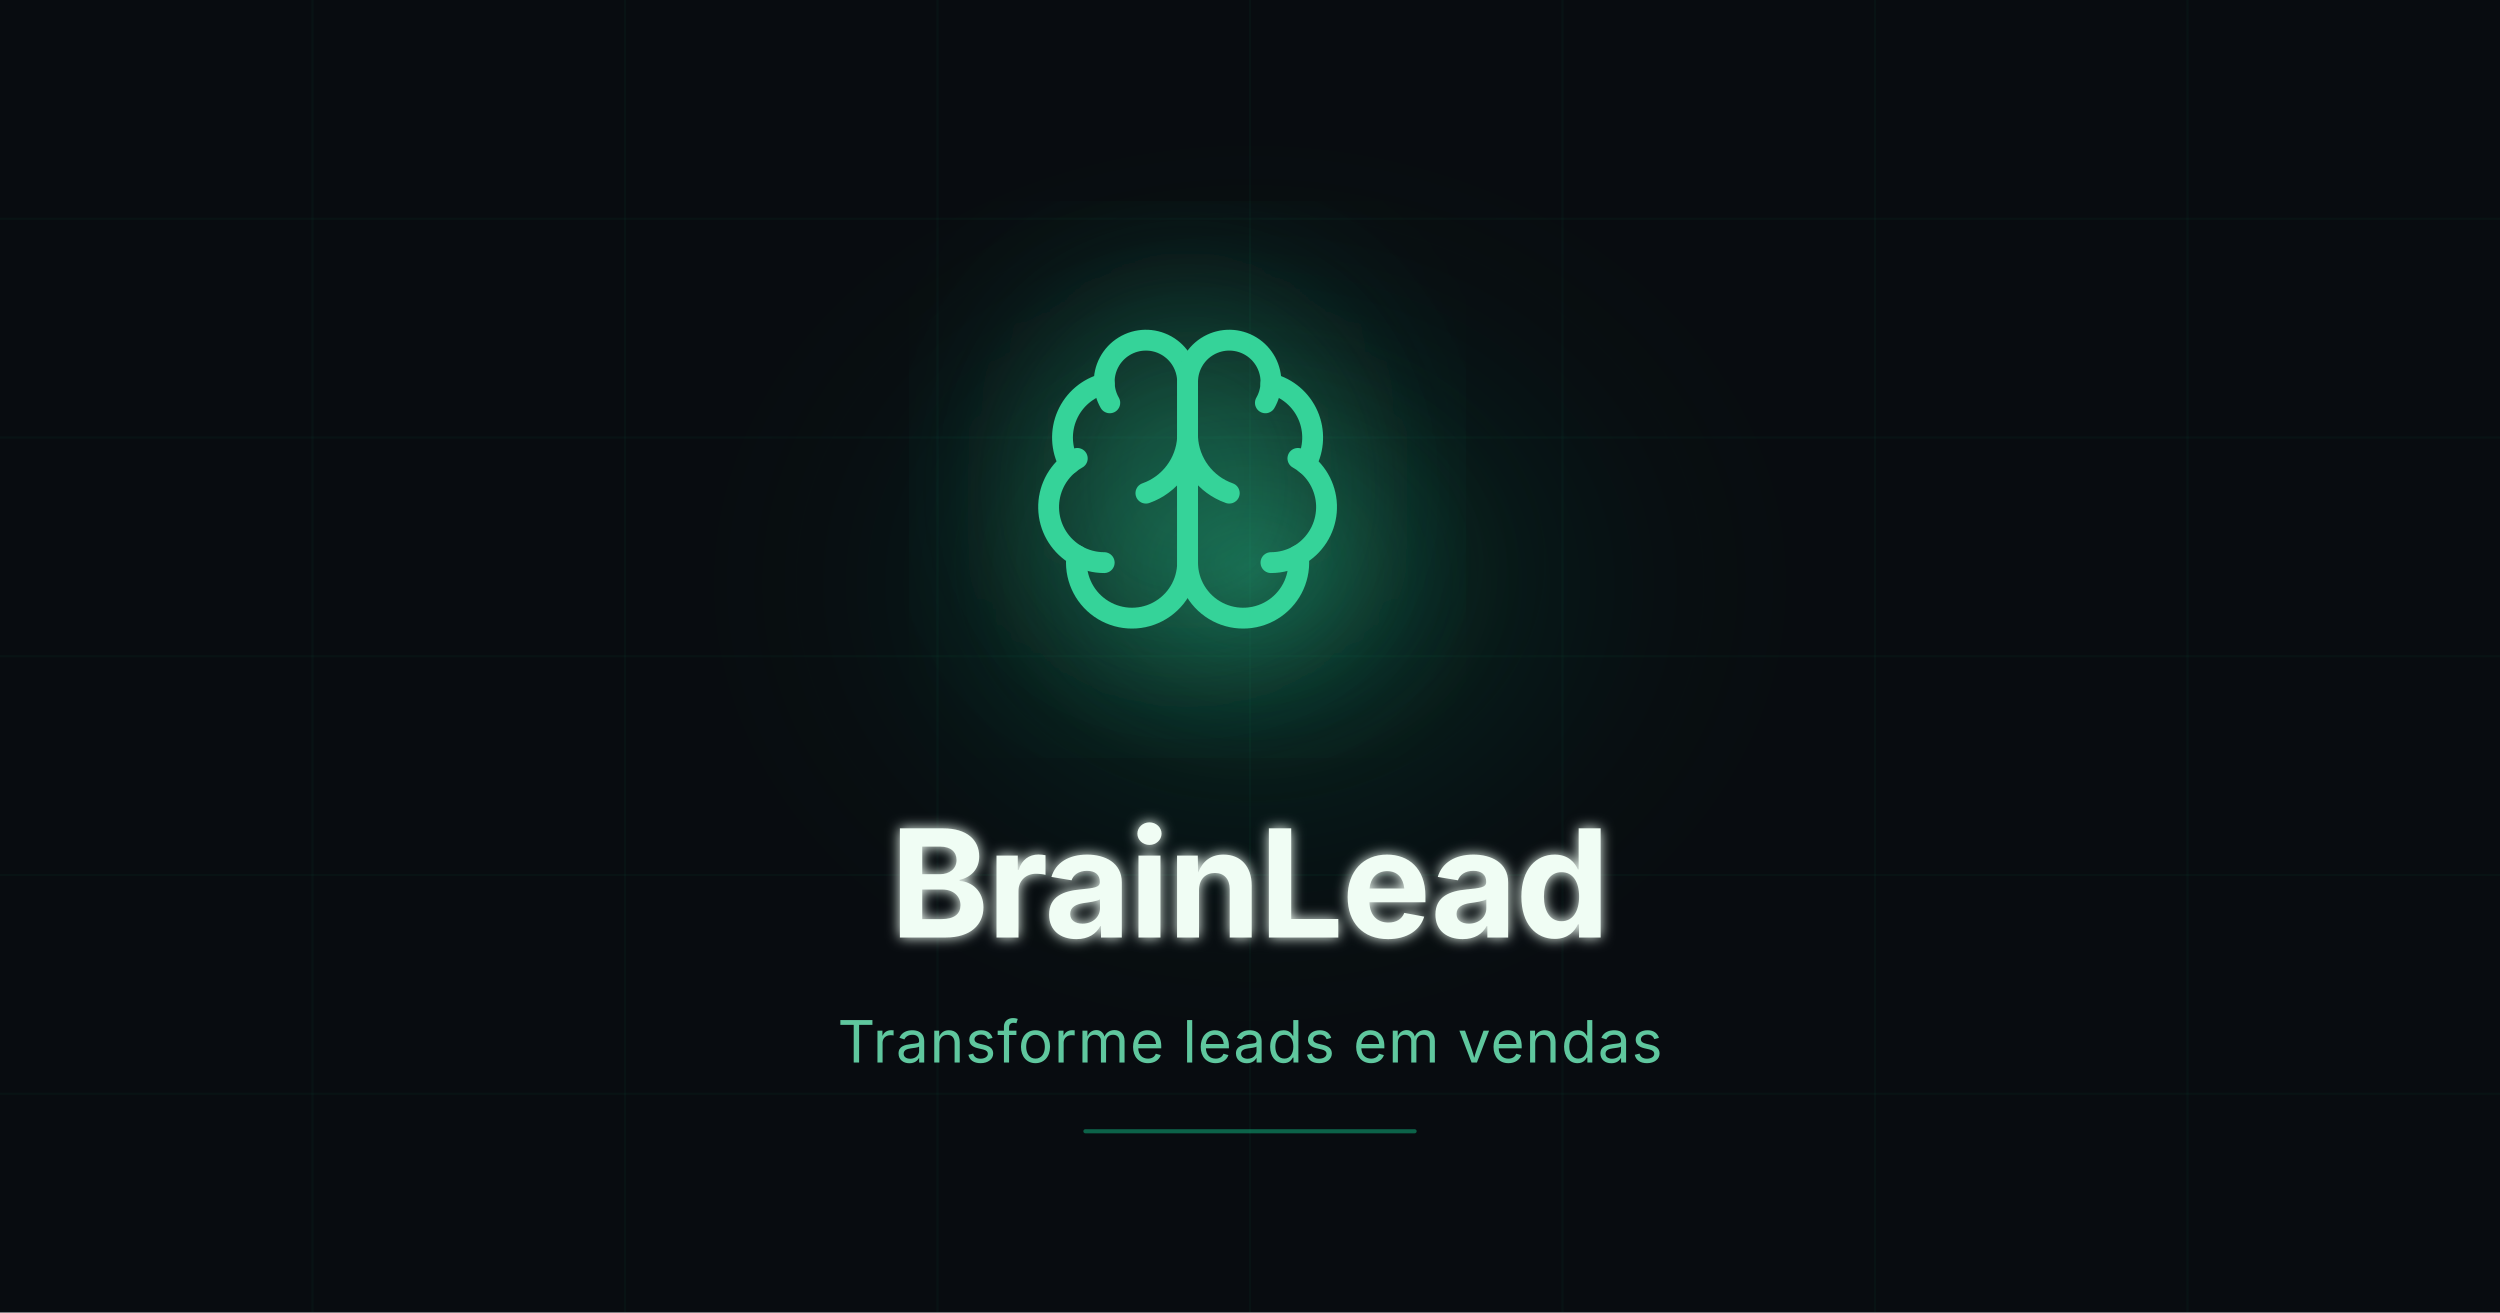
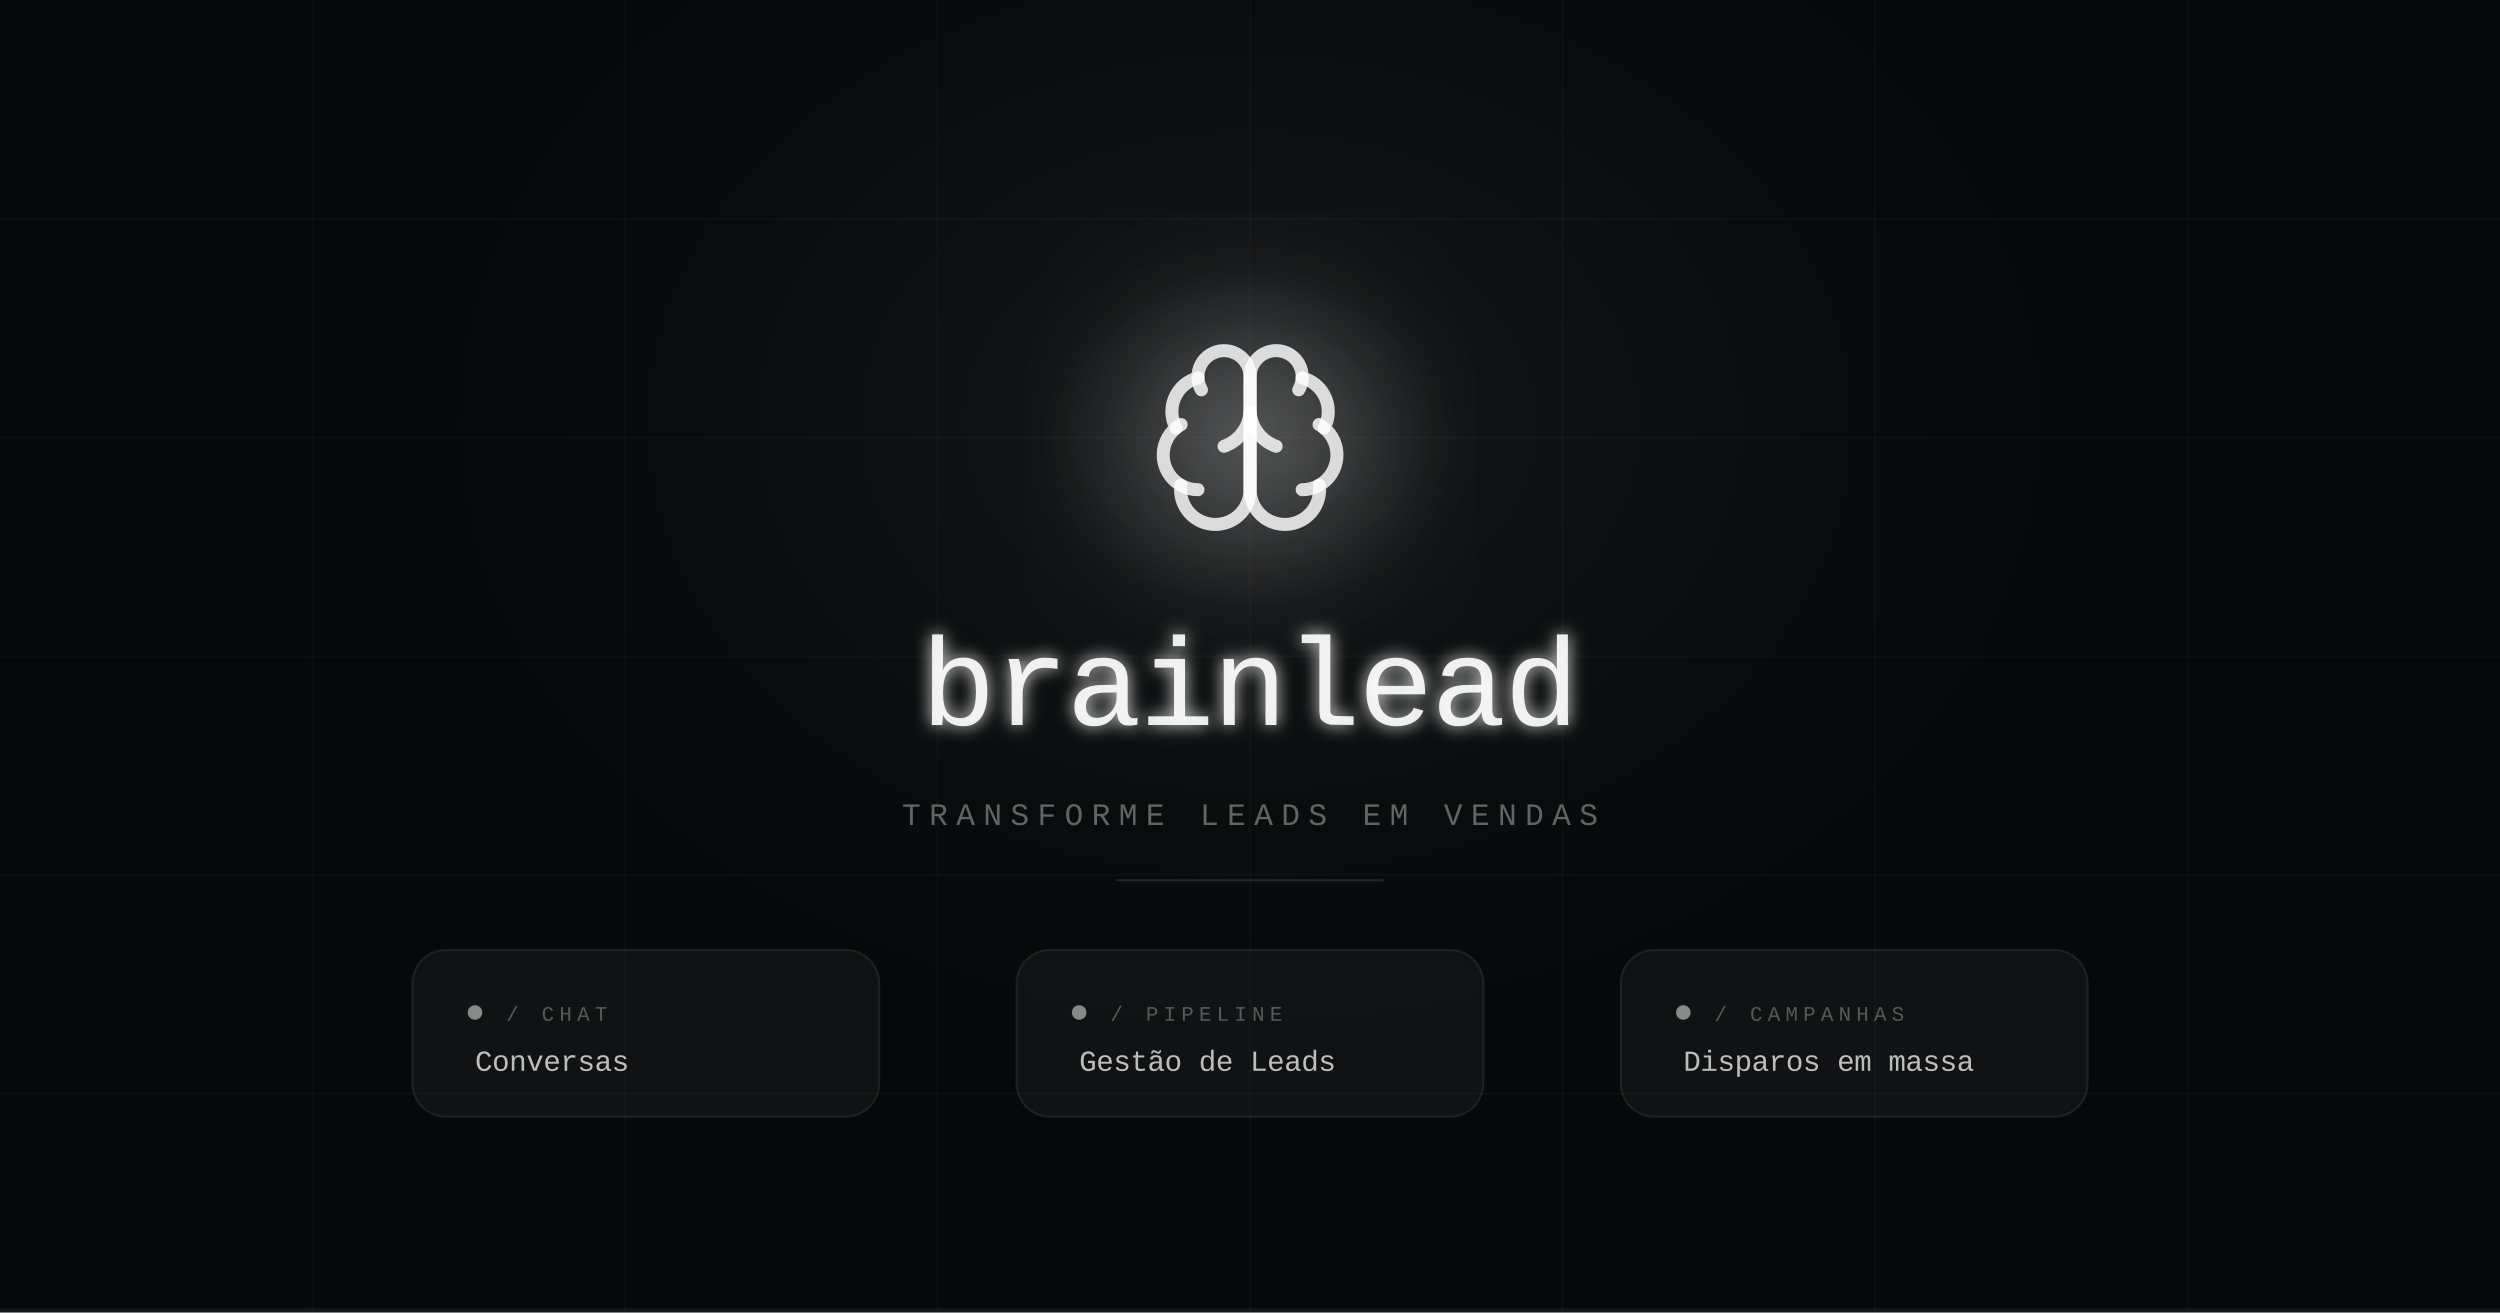
<svg xmlns="http://www.w3.org/2000/svg" width="1200" height="630" viewBox="0 0 1200 630">
  <defs>
-     <radialGradient id="glow-center" cx="50%" cy="50%" r="45%">
-       <stop offset="0%" stop-color="#10b981" stop-opacity="0.25" />
-       <stop offset="40%" stop-color="#059669" stop-opacity="0.10" />
+     <radialGradient id="bg-glow" cx="50%" cy="42%" r="52%">
+       <stop offset="0%" stop-color="#ffffff" stop-opacity="0.055" />
+       <stop offset="60%" stop-color="#ffffff" stop-opacity="0.012" />
      <stop offset="100%" stop-color="#000000" stop-opacity="0" />
    </radialGradient>
-     <radialGradient id="glow-brain" cx="50%" cy="50%" r="50%">
-       <stop offset="0%" stop-color="#34d399" stop-opacity="0.18" />
-       <stop offset="100%" stop-color="#000000" stop-opacity="0" />
+     <radialGradient id="brain-halo" cx="50%" cy="50%" r="50%">
+       <stop offset="0%" stop-color="#ffffff" stop-opacity="0.10" />
+       <stop offset="100%" stop-color="#ffffff" stop-opacity="0" />
    </radialGradient>
-     <filter id="brain-glow" x="-50%" y="-50%" width="200%" height="200%">
-       <feGaussianBlur stdDeviation="6" result="blur" />
+     <filter id="brain-glow" x="-80%" y="-80%" width="260%" height="260%">
+       <feGaussianBlur stdDeviation="9" result="blur" />
      <feMerge>
        <feMergeNode in="blur" />
        <feMergeNode in="SourceGraphic" />
      </feMerge>
    </filter>
-     <filter id="text-glow" x="-20%" y="-50%" width="140%" height="200%">
-       <feGaussianBlur stdDeviation="3" result="blur" />
+     <filter id="logo-glow" x="-15%" y="-80%" width="130%" height="260%">
+       <feGaussianBlur stdDeviation="4" result="blur" />
      <feMerge>
        <feMergeNode in="blur" />
        <feMergeNode in="SourceGraphic" />
      </feMerge>
    </filter>
+     <filter id="card-shadow" x="-10%" y="-10%" width="120%" height="140%">
+       <feDropShadow dx="0" dy="2" stdDeviation="8" flood-color="#000000" flood-opacity="0.45" />
+     </filter>
  </defs>
-   <rect width="1200" height="630" fill="#080c10" />
-   <g stroke="#10b981" stroke-opacity="0.04" stroke-width="1">
+   <rect width="1200" height="630" fill="#060809" />
+   <g stroke="#ffffff" stroke-opacity="0.022" stroke-width="1">
    <line x1="0" y1="105" x2="1200" y2="105" />
    <line x1="0" y1="210" x2="1200" y2="210" />
    <line x1="0" y1="315" x2="1200" y2="315" />
    <line x1="0" y1="420" x2="1200" y2="420" />
    <line x1="0" y1="525" x2="1200" y2="525" />
    <line x1="150" y1="0" x2="150" y2="630" />
    <line x1="300" y1="0" x2="300" y2="630" />
    <line x1="450" y1="0" x2="450" y2="630" />
    <line x1="600" y1="0" x2="600" y2="630" />
    <line x1="750" y1="0" x2="750" y2="630" />
    <line x1="900" y1="0" x2="900" y2="630" />
    <line x1="1050" y1="0" x2="1050" y2="630" />
  </g>
-   <ellipse cx="600" cy="280" rx="320" ry="260" fill="url(#glow-center)" />
-   <ellipse cx="600" cy="270" rx="160" ry="130" fill="url(#glow-brain)" />
-   <g transform="translate(490, 150) scale(6.67)" filter="url(#brain-glow)" fill="none" stroke="#34d399" stroke-width="1.5" stroke-linecap="round" stroke-linejoin="round">
+   <ellipse cx="600" cy="255" rx="440" ry="330" fill="url(#bg-glow)" />
+   <ellipse cx="600" cy="210" rx="100" ry="82" fill="url(#brain-halo)" />
+   <g transform="translate(550, 160) scale(4.17)" filter="url(#brain-glow)" fill="none" stroke="rgba(255,255,255,0.82)" stroke-width="1.5" stroke-linecap="round" stroke-linejoin="round">
    <path d="M12 5a3 3 0 1 0-5.997.125 4 4 0 0 0-2.526 5.77 4 4 0 0 0 .556 6.588A4 4 0 1 0 12 18Z" />
    <path d="M12 5a3 3 0 1 1 5.997.125 4 4 0 0 1 2.526 5.77 4 4 0 0 1-.556 6.588A4 4 0 1 1 12 18Z" />
    <path d="M15 13a4.5 4.5 0 0 1-3-4 4.5 4.5 0 0 1-3 4" />
    <path d="M17.599 6.5a3 3 0 0 0 .399-1.375" />
    <path d="M6.003 5.125A3 3 0 0 0 6.401 6.5" />
    <path d="M3.477 10.896a4 4 0 0 1 .585-.396" />
    <path d="M19.938 10.5a4 4 0 0 1 .585.396" />
    <path d="M6 18a4 4 0 0 1-1.967-.516" />
    <path d="M19.967 17.484A4 4 0 0 1 18 18" />
  </g>
-   <text x="600" y="450" font-family="Inter, -apple-system, BlinkMacSystemFont, sans-serif" font-size="72" font-weight="700" fill="#f0fdf4" text-anchor="middle" letter-spacing="-1" filter="url(#text-glow)">BrainLead</text>
-   <text x="600" y="510" font-family="Inter, -apple-system, BlinkMacSystemFont, sans-serif" font-size="28" font-weight="400" fill="#6ee7b7" text-anchor="middle" letter-spacing="0.5" opacity="0.85">Transforme leads em vendas</text>
-   <rect x="520" y="542" width="160" height="2" rx="1" fill="#10b981" opacity="0.5" />
+   <text x="600" y="348" font-family="'Geist Mono', 'Courier New', ui-monospace, monospace" font-size="60" font-weight="400" fill="rgba(255,255,255,0.90)" text-anchor="middle" letter-spacing="-1" filter="url(#logo-glow)">brainlead</text>
+   <text x="600" y="396" font-family="'Geist Mono', 'Courier New', ui-monospace, monospace" font-size="15" font-weight="300" fill="rgba(255,255,255,0.36)" text-anchor="middle" letter-spacing="4">TRANSFORME LEADS EM VENDAS</text>
+   <rect x="536" y="422" width="128" height="1" fill="rgba(255,255,255,0.12)" />
+   <g filter="url(#card-shadow)">
+     <rect x="198" y="456" width="224" height="80" rx="16" fill="rgba(255,255,255,0.035)" stroke="rgba(255,255,255,0.08)" stroke-width="1" />
+   </g>
+   <circle cx="228" cy="486" r="3.5" fill="rgba(255,255,255,0.50)" />
+   <text x="243" y="490" font-family="'Geist Mono', 'Courier New', ui-monospace, monospace" font-size="10" font-weight="400" fill="rgba(255,255,255,0.30)" letter-spacing="2.5">/ CHAT</text>
+   <text x="228" y="514" font-family="'Geist Mono', 'Courier New', ui-monospace, monospace" font-size="14" font-weight="400" fill="rgba(255,255,255,0.72)" letter-spacing="-0.2">Conversas</text>
+   <g filter="url(#card-shadow)">
+     <rect x="488" y="456" width="224" height="80" rx="16" fill="rgba(255,255,255,0.035)" stroke="rgba(255,255,255,0.08)" stroke-width="1" />
+   </g>
+   <circle cx="518" cy="486" r="3.5" fill="rgba(255,255,255,0.50)" />
+   <text x="533" y="490" font-family="'Geist Mono', 'Courier New', ui-monospace, monospace" font-size="10" font-weight="400" fill="rgba(255,255,255,0.30)" letter-spacing="2.5">/ PIPELINE</text>
+   <text x="518" y="514" font-family="'Geist Mono', 'Courier New', ui-monospace, monospace" font-size="14" font-weight="400" fill="rgba(255,255,255,0.72)" letter-spacing="-0.2">Gestão de Leads</text>
+   <g filter="url(#card-shadow)">
+     <rect x="778" y="456" width="224" height="80" rx="16" fill="rgba(255,255,255,0.035)" stroke="rgba(255,255,255,0.08)" stroke-width="1" />
+   </g>
+   <circle cx="808" cy="486" r="3.5" fill="rgba(255,255,255,0.50)" />
+   <text x="823" y="490" font-family="'Geist Mono', 'Courier New', ui-monospace, monospace" font-size="10" font-weight="400" fill="rgba(255,255,255,0.30)" letter-spacing="2.5">/ CAMPANHAS</text>
+   <text x="808" y="514" font-family="'Geist Mono', 'Courier New', ui-monospace, monospace" font-size="14" font-weight="400" fill="rgba(255,255,255,0.72)" letter-spacing="-0.2">Disparos em massa</text>
+   <rect x="0" y="628" width="1200" height="2" fill="rgba(255,255,255,0.055)" />
</svg>
